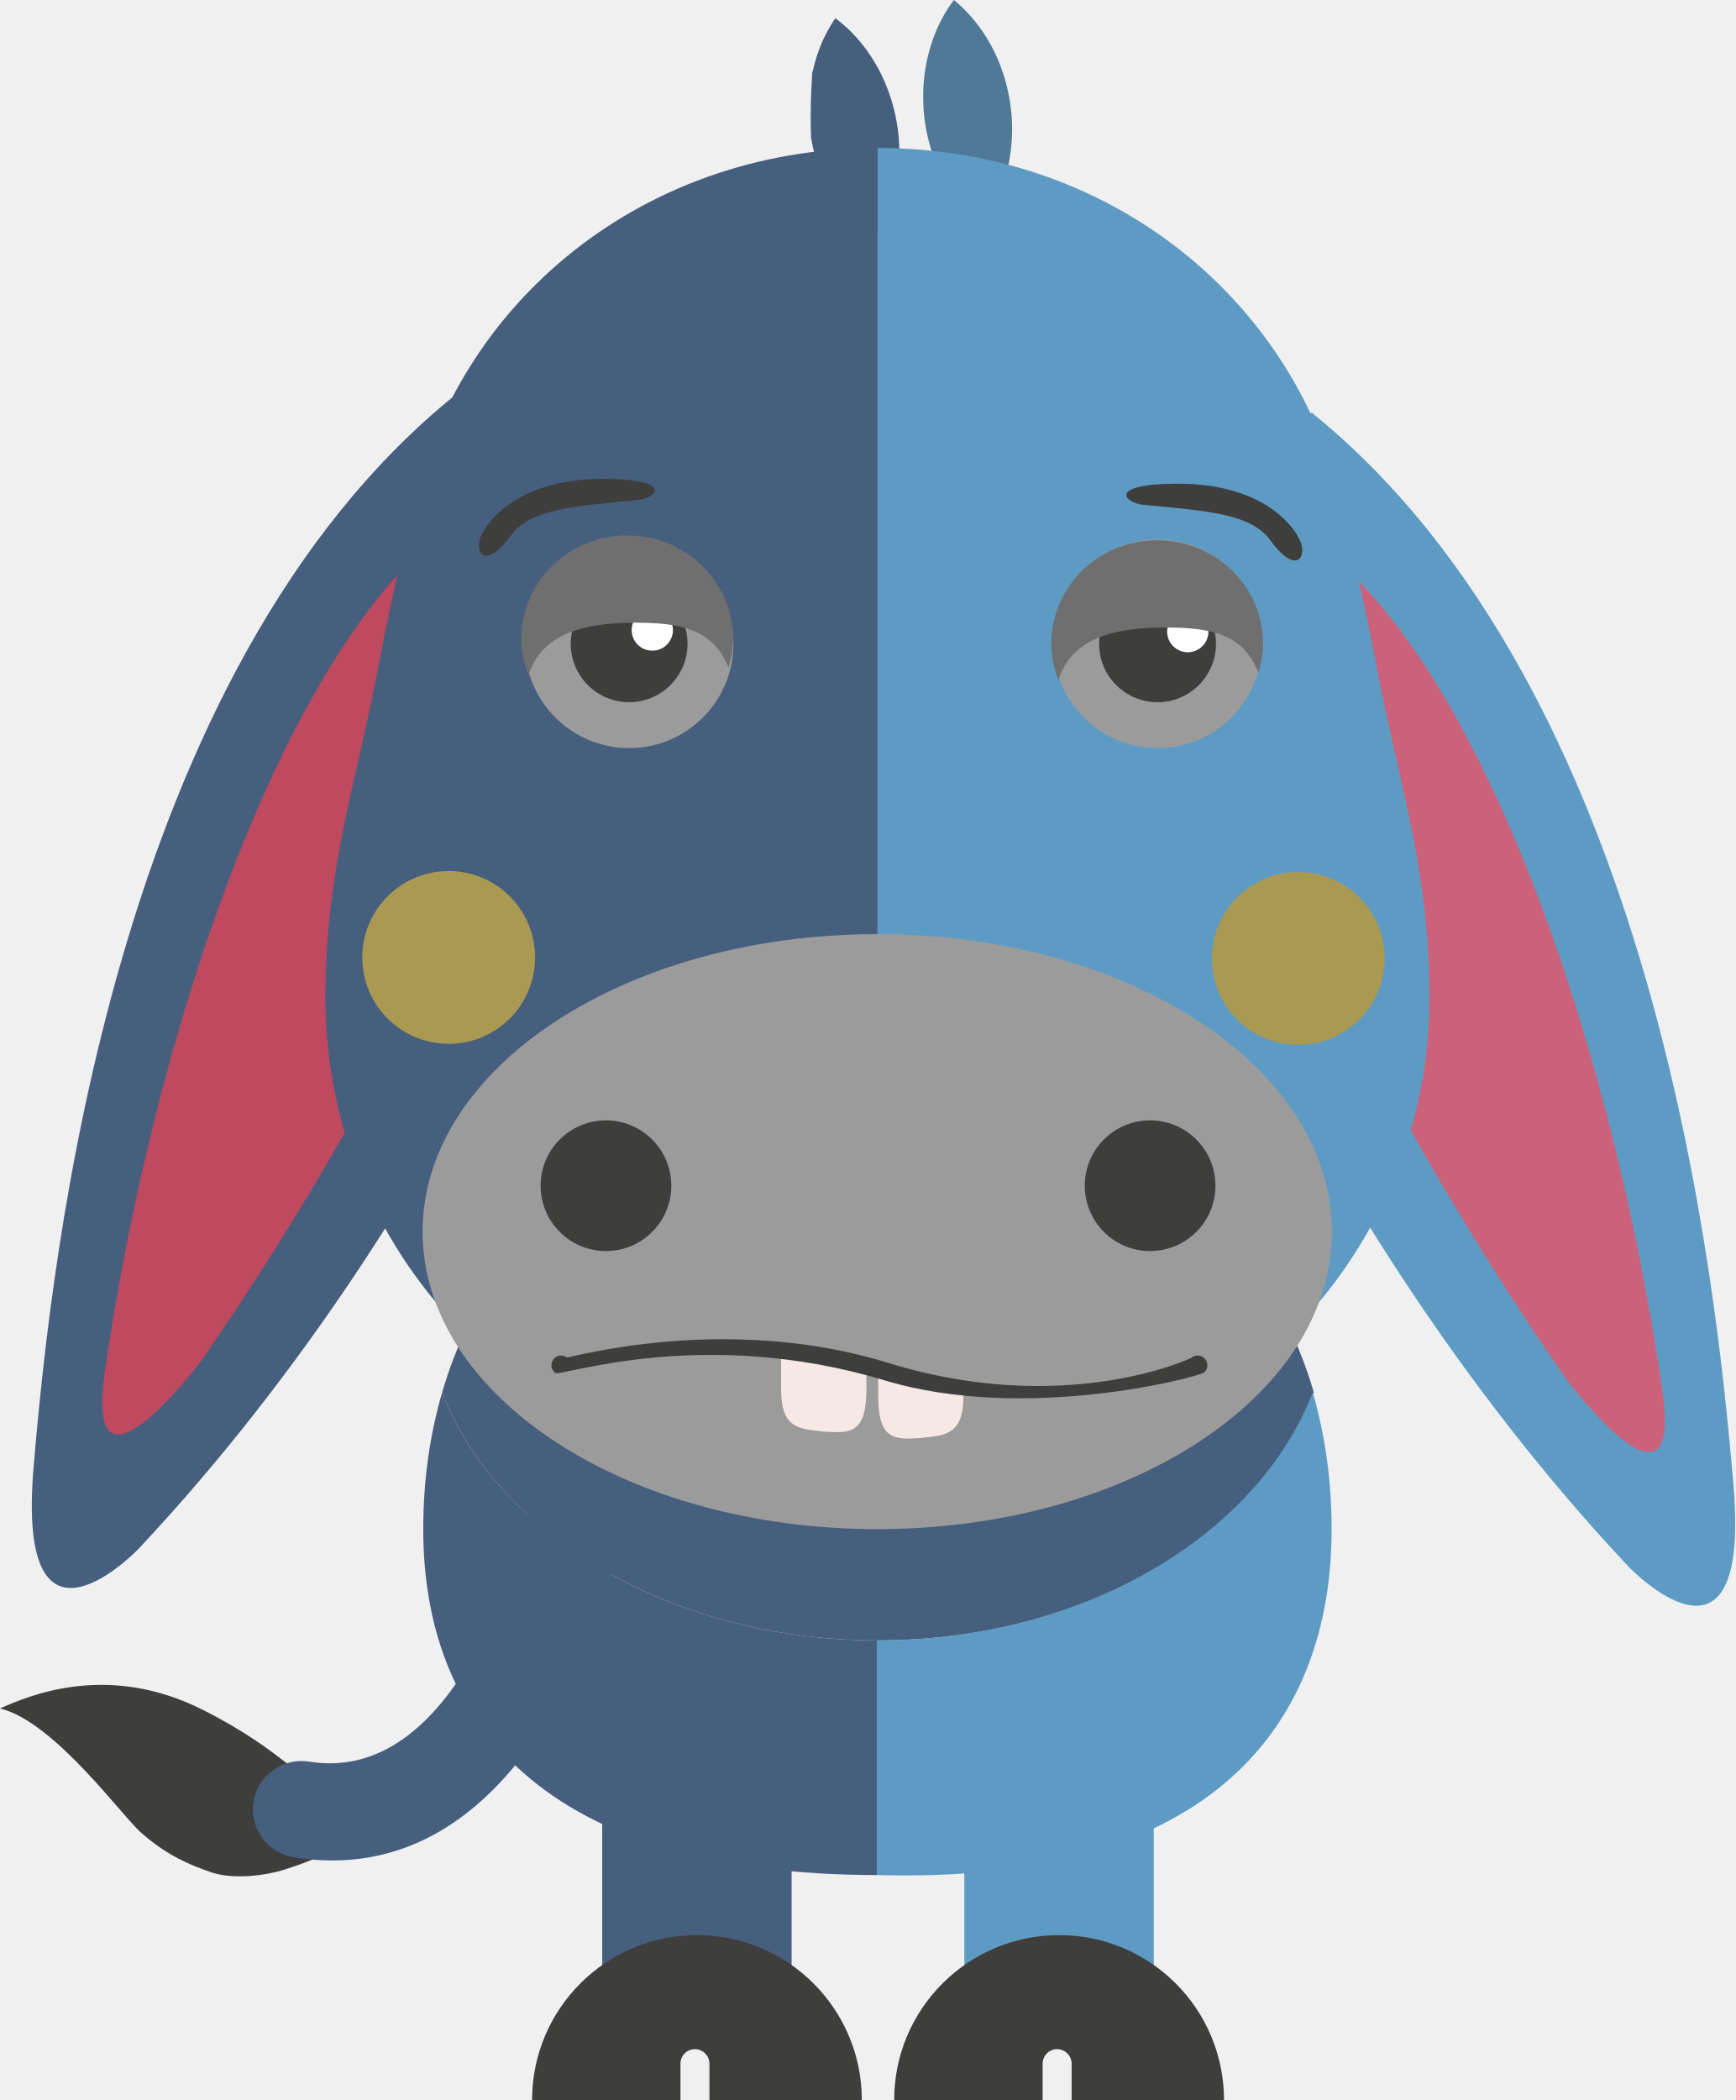
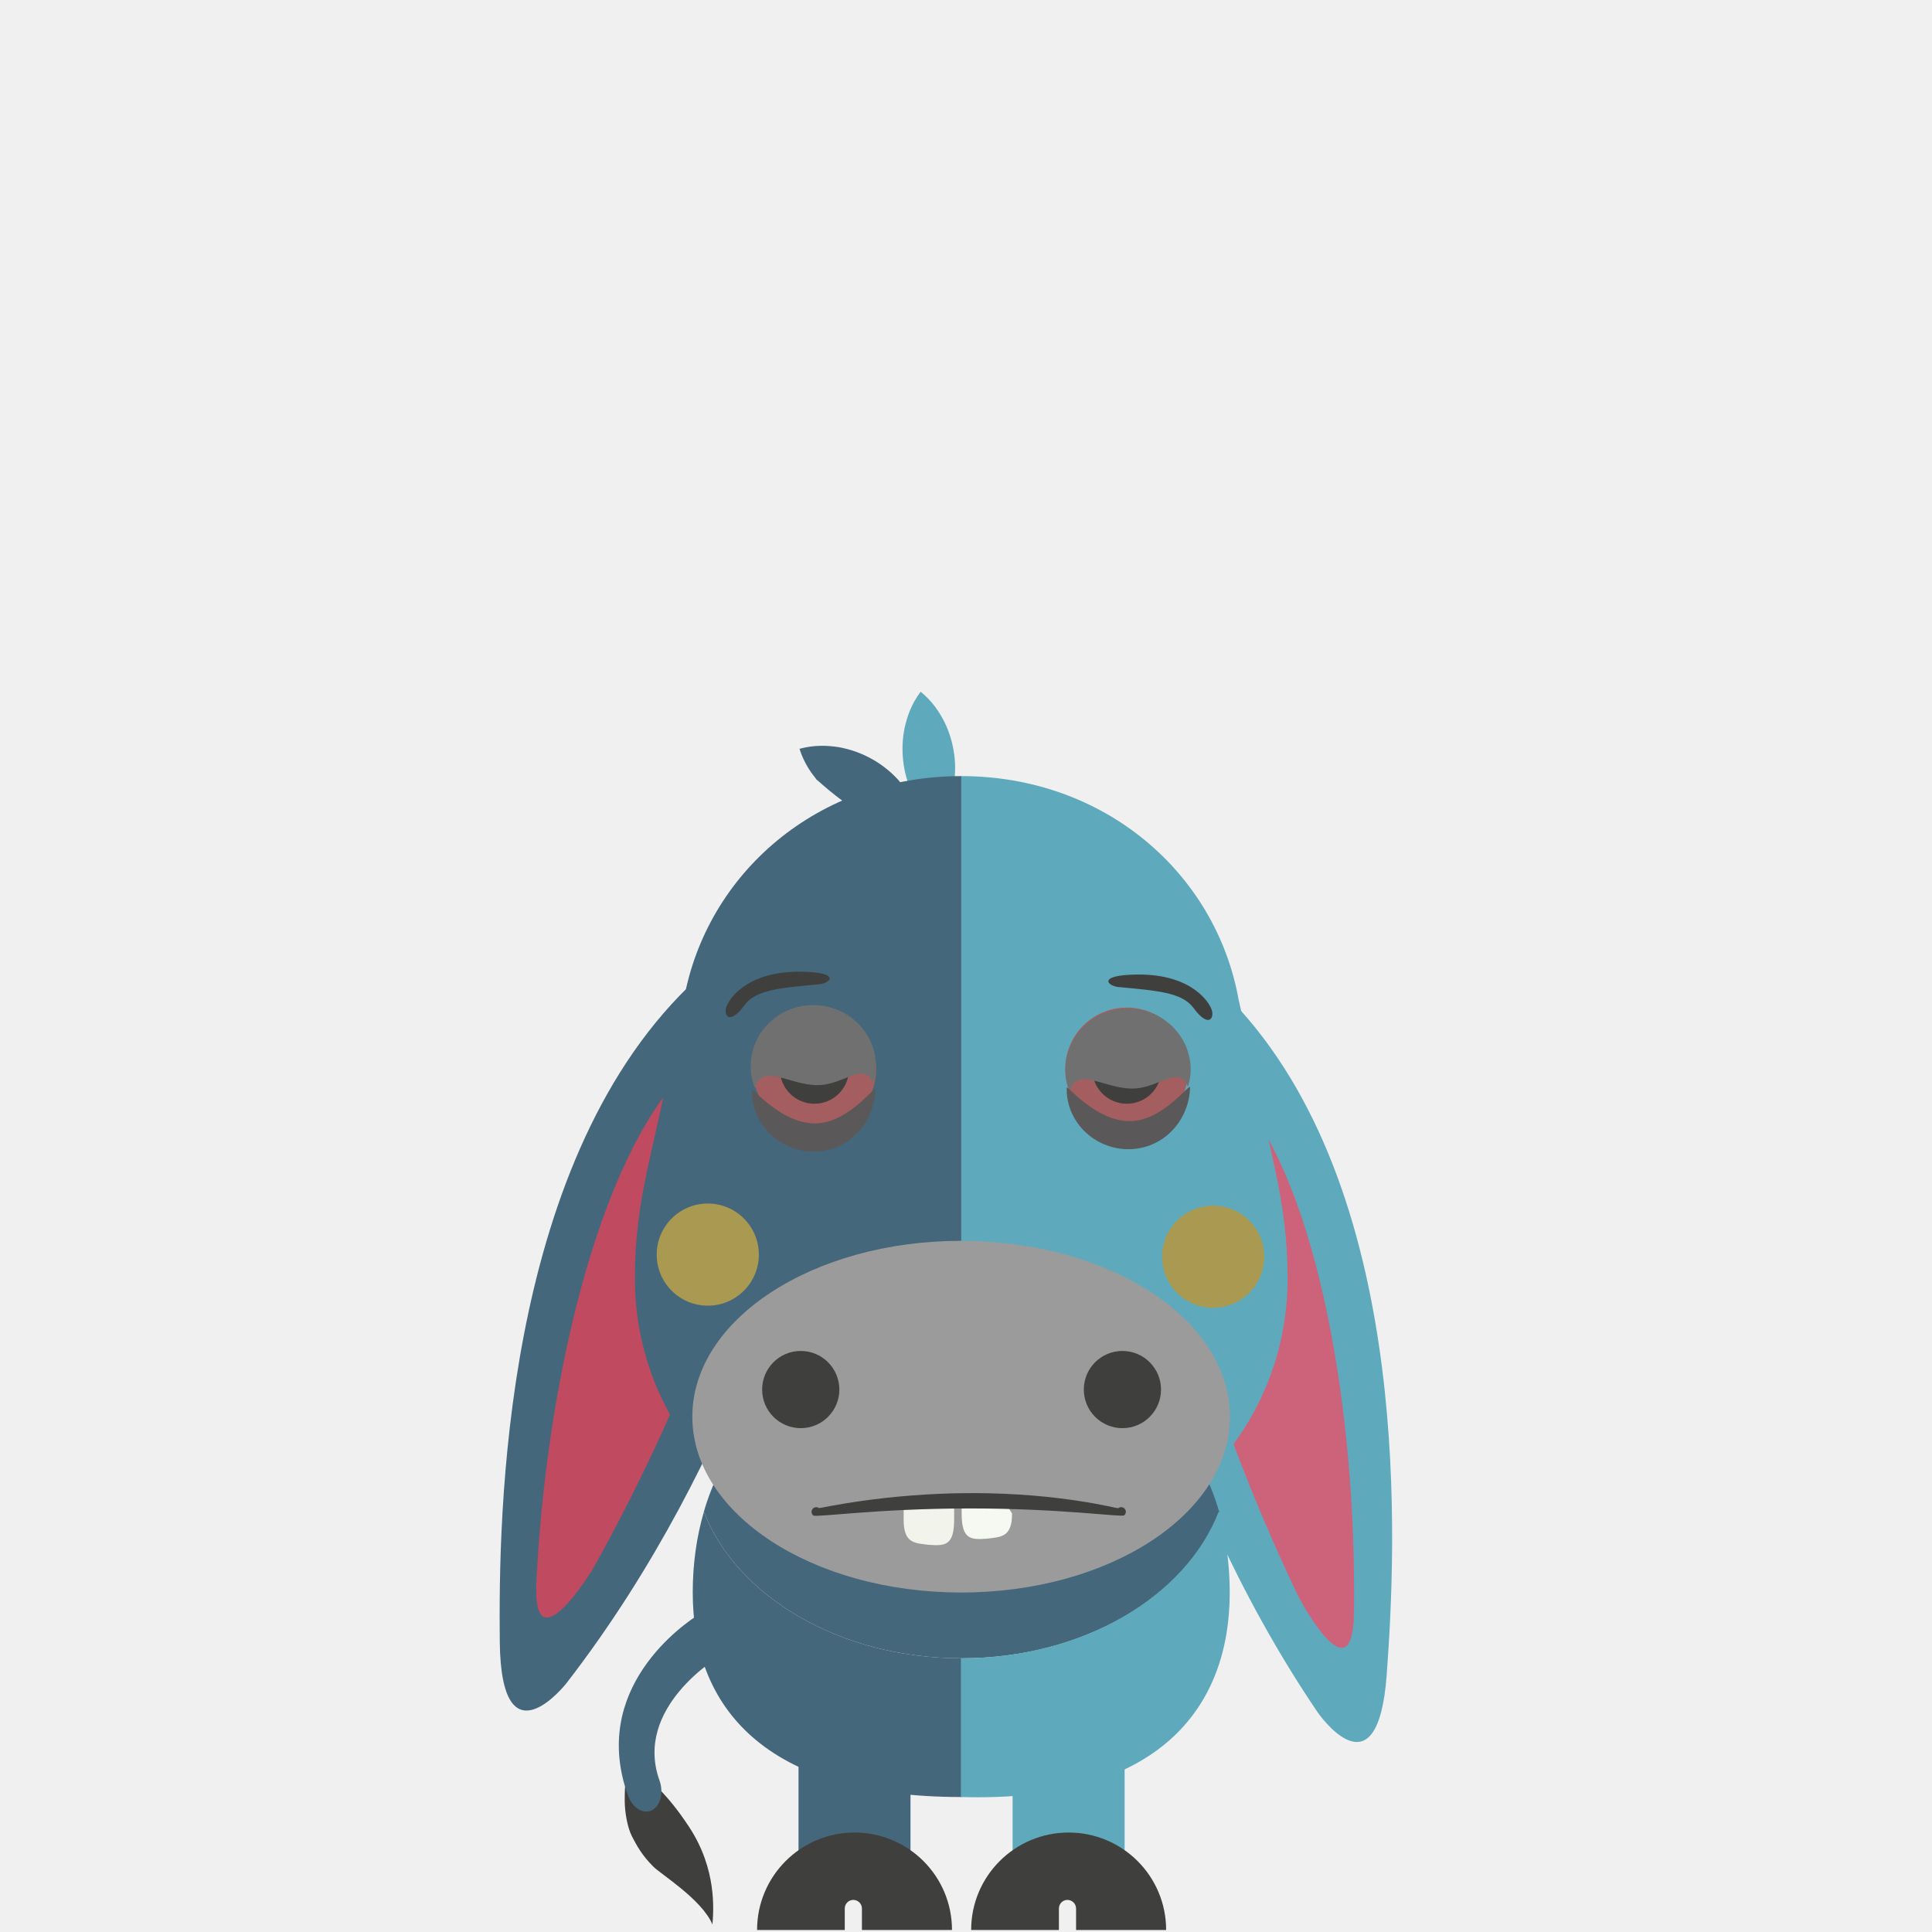
- <svg xmlns="http://www.w3.org/2000/svg" version="1.1" id="Layer_1" x="0px" y="0px" width="45.228px" height="54.727px" viewBox="0 0 45.228 54.727" enable-background="new 0 0 45.228 54.727" xml:space="preserve">
+ <svg xmlns="http://www.w3.org/2000/svg" version="1.1" id="Layer_1" x="0px" y="0px" width="108px" height="108px" viewBox="0 0 108 108" enable-background="new 0 0 108 108" xml:space="preserve">
  <g>
    <g>
      <g>
        <g>
-           <path fill="#5D9BC4" d="M29.933,20.183c0,0,3.706,11.248,12.496,20.626c0,0,3.218,3.398,2.753-2.105      c-0.465-5.506-2.078-20.761-11.001-27.956L29.933,20.183z" />
-         </g>
-       </g>
-       <g>
-         <g>
-           <path fill="#CC6279" d="M32.325,20.233c0,0,2.822,7.523,8.484,15.691c0,0,3.068,4.105,2.519,0.316      c-1.253-8.704-4.487-18.285-8.628-21.766L32.325,20.233z" />
+           <g>
+             <path fill="#5EAABC" d="M62.106,67.396c0,0,2.404,14.821,11.545,28.315c0,0,3.355,4.896,3.867-2.09       c0.512-6.988,1.527-26.411-8.217-37.196L62.106,67.396z" />
+           </g>
+         </g>
+         <g>
+           <g>
+             <path fill="#CD637A" d="M65.091,67.936c0,0,2.036,9.983,7.503,21.337c0,0,3.026,5.752,3.093,0.898       c0.163-11.15-1.982-23.791-6.478-28.975L65.091,67.936z" />
+           </g>
+         </g>
+       </g>
+     </g>
+     <g>
+       <g>
+         <g>
+           <g>
+             <path fill="#45677B" d="M44.973,66.562c0,0-3.334,14.64-13.308,27.53c0,0-3.655,4.676-3.727-2.324       c-0.071-7.008,0.141-26.458,10.544-36.608L44.973,66.562z" />
+           </g>
+         </g>
+         <g>
+           <g>
+             <path fill="#C04A60" d="M41.959,66.912c0,0-2.663,9.835-8.833,20.821c0,0-3.382,5.551-3.142,0.703       c0.541-11.135,3.478-23.619,8.287-28.509L41.959,66.912z" />
+           </g>
+         </g>
+       </g>
+     </g>
+     <g>
+       <g>
+         <g>
+           <g opacity="0.39">
+             <g>
+               <path fill="#C6CCD6" d="M53.753,92.7c6.817,0,12.566-3.455,14.402-8.193c-1.836-6.33-7.585-9.789-14.402-9.789        c-6.822,0-12.57,3.459-14.406,9.789C41.183,89.245,46.933,92.7,53.753,92.7z" />
+             </g>
+           </g>
+           <g>
+             <g>
+               <path fill="#45677B" d="M53.753,92.7c6.817,0,12.566-3.455,14.402-8.193c-1.836-6.33-7.585-9.789-14.402-9.789        c-6.822,0-12.57,3.459-14.406,9.789C41.183,89.245,46.933,92.7,53.753,92.7z" />
+             </g>
+           </g>
+           <g>
+             <g>
+               <path fill="#45677B" d="M39.348,84.509c-0.401,1.373-0.623,2.879-0.623,4.516c0,6.311,3.902,11.43,15.029,11.43V92.7        C46.933,92.7,41.183,89.245,39.348,84.509z" />
+             </g>
+           </g>
+           <g>
+             <g>
+               <path fill="#5EAABC" d="M68.122,84.509c0.399,1.373,0.621,2.879,0.621,4.516c0,6.311-3.816,11.752-15.028,11.43V92.7        C60.536,92.7,66.286,89.245,68.122,84.509z" />
+             </g>
+           </g>
+         </g>
+       </g>
+       <g>
+         <g>
+           <g>
+             <rect x="44.638" y="96.458" fill="#45677B" width="6.259" height="8.629" />
+           </g>
+         </g>
+         <g>
+           <g>
+             <rect x="56.605" y="96.458" fill="#5EAABC" width="6.262" height="8.629" />
+           </g>
+         </g>
+         <g>
+           <g>
+             <g>
+               <path fill="#3F3F3E" d="M47.703,106.206c0.264,0,0.479,0.219,0.479,0.482v1.199h5.035c0-3.01-2.439-5.447-5.449-5.447        c-3.008,0-5.447,2.438-5.447,5.447h4.902v-1.199C47.222,106.421,47.435,106.206,47.703,106.206z" />
+             </g>
+           </g>
+         </g>
+         <g>
+           <g>
+             <g>
+               <path fill="#3F3F3E" d="M59.668,106.206c0.267,0,0.485,0.219,0.485,0.482v1.199h5.035c0-3.01-2.44-5.447-5.448-5.447        c-3.014,0-5.452,2.438-5.452,5.447h4.906v-1.199C59.194,106.421,59.407,106.206,59.668,106.206z" />
+             </g>
+           </g>
+         </g>
+       </g>
+     </g>
+     <g>
+       <g>
+         <g>
+           <g>
+             <path fill="#45677B" d="M44.692,41.859c0.835-0.223,1.531-0.193,2.188-0.093c0.65,0.118,1.25,0.329,1.799,0.63       c0.549,0.297,1.053,0.682,1.502,1.166c0.443,0.495,0.845,1.066,1.109,1.893c-0.836,0.229-1.535,0.199-2.191,0.098       c-0.649-0.115-1.246-0.33-1.796-0.633c-1.461-1.062-2.117-1.84-1.502-1.17C45.36,43.254,44.956,42.683,44.692,41.859z" />
+           </g>
+         </g>
+         <g>
+           <g>
+             <path fill="#5EAABC" d="M51.466,38.666c0.666,0.551,1.049,1.135,1.347,1.729c0.285,0.598,0.458,1.207,0.534,1.828       c0.08,0.619,0.053,1.256-0.079,1.904c-0.146,0.646-0.376,1.307-0.896,2c-0.67-0.551-1.056-1.133-1.35-1.729       c-0.283-0.597-0.458-1.208-0.529-1.828c-0.073-0.622-0.055-1.255,0.08-1.901C50.721,40.02,50.946,39.358,51.466,38.666z" />
+           </g>
+         </g>
+       </g>
+       <g>
+         <g>
+           <g>
+             <path fill="#5EAABC" d="M70.188,60.297c-0.278-1.486-0.953-4.442-0.953-4.442c-1.276-7.035-7.472-12.47-15.507-12.47v44.536       c10.61,0,18.25-7.371,18.25-16.466C71.978,67.145,70.941,64.379,70.188,60.297z" />
+           </g>
+         </g>
+         <g>
+           <g>
+             <g>
+               <path fill="#45677B" d="M37.282,60.297c0.276-1.486,0.95-4.442,0.95-4.442c1.278-7.035,7.473-12.47,15.506-12.47v44.536        c-10.606,0-18.249-7.371-18.249-16.466C35.488,67.145,36.525,64.379,37.282,60.297z" />
+             </g>
+           </g>
+         </g>
+       </g>
+       <g>
+         <g>
+           <path fill="#9C9B9B" d="M68.754,79.194c0,5.43-6.729,9.828-15.027,9.828c-8.299,0-15.025-4.398-15.025-9.828      c0-5.432,6.729-9.831,15.025-9.831C62.024,69.363,68.754,73.763,68.754,79.194z" />
+         </g>
+       </g>
+       <g>
+         <g>
+           <g>
+             <circle fill="#3F3F3E" cx="44.762" cy="77.677" r="2.158" />
+           </g>
+         </g>
+         <g>
+           <g>
+             <circle fill="#3F3F3E" cx="62.744" cy="77.677" r="2.158" />
+           </g>
+         </g>
+       </g>
+       <g>
+         <g>
+           <g>
+             <circle fill="#A55E5F" cx="45.527" cy="59.769" r="3.446" />
+           </g>
+         </g>
+       </g>
+       <g>
+         <g>
+           <g>
+             <circle fill="#A55E5F" cx="62.991" cy="59.769" r="3.446" />
+           </g>
+         </g>
+       </g>
+       <g>
+         <g>
+           <g>
+             <circle fill="#3F3F3E" cx="62.991" cy="59.769" r="1.931" />
+           </g>
+         </g>
+       </g>
+       <g>
+         <g>
+           <circle fill="#FFFFFF" cx="46.294" cy="59.314" r="0.682" />
+         </g>
+       </g>
+       <g>
+         <g>
+           <circle fill="#FFFFFF" cx="63.99" cy="59.366" r="0.683" />
+         </g>
+       </g>
+       <g>
+         <g>
+           <g>
+             <path fill="#F2F4EB" d="M50.514,84.95c0,1.332,0.612,1.309,1.41,1.406l0,0c0.882,0.062,1.413,0.064,1.413-1.406v-0.898       c0,0.15-2.821-0.209-2.821-0.209v1.107H50.514z" />
+           </g>
+         </g>
+         <g>
+           <g>
+             <path fill="#F6F9F2" d="M56.575,84.603c0,1.336-0.61,1.311-1.41,1.41l0,0c-0.885,0.061-1.408,0.064-1.408-1.41v-0.896       c0,0.15,2.554,0.484,2.554,0.484L56.575,84.603L56.575,84.603z" />
+           </g>
+         </g>
+       </g>
+       <g>
+         <g>
+           <g>
+             <circle fill="#3F3F3E" cx="45.527" cy="59.769" r="1.931" />
+           </g>
+         </g>
+       </g>
+     </g>
+     <g>
+       <g>
+         <g>
+           <path fill="#3F3F3E" d="M39.827,107.579c0.062-0.789,0.252-3.082-1.302-5.447c-0.683-1.041-1.188-1.602-1.574-2.021      c-0.394-0.412-1.285-1.137-1.89-1.381c-0.067,0.791-0.141,0.936-0.139,1.924c0,0.617,0.142,1.492,0.409,2.008      s0.565,1.062,1.181,1.674C36.906,104.749,39.229,106.167,39.827,107.579z" />
+         </g>
+       </g>
+       <g>
+         <g>
+           <g>
+             <path fill="#45677B" d="M34.802,99.351c0.078,0.332,0.178,0.674,0.303,1.021c0.248,0.691,0.844,1.059,1.328,0.826       c0.486-0.234,0.678-0.982,0.433-1.67c-1.464-4.082,3.312-6.91,3.36-6.938c0.469-0.273,0.631-1.041,0.352-1.717       c-0.274-0.674-0.88-0.998-1.351-0.725C38.978,90.294,33.46,93.583,34.802,99.351z" />
+           </g>
+         </g>
+       </g>
+     </g>
+     <circle fill="#AA9951" cx="39.565" cy="70.133" r="2.855" />
+     <path fill="#AA9951" d="M70.67,70.25c0,1.576-1.276,2.857-2.859,2.857c-1.574,0-2.851-1.281-2.851-2.857s1.276-2.854,2.851-2.854   C69.393,67.396,70.67,68.674,70.67,70.25z" />
+     <path fill="#3F3F3E" d="M40.699,56.083c0,0,0.83-1.799,4.073-1.764c2.276,0.026,1.645,0.644,1.035,0.7   c-2.147,0.203-3.549,0.299-4.183,1.164C40.689,57.461,40.346,56.625,40.699,56.083z" />
+     <path fill="#3F3F3E" d="M67.638,56.242c0,0-0.831-1.801-4.073-1.765c-2.278,0.026-1.644,0.645-1.036,0.7   c2.147,0.201,3.551,0.299,4.185,1.164C67.646,57.618,67.992,56.785,67.638,56.242z" />
+     <g>
+       <g>
+         <g>
+           <path fill="#5A5858" d="M45.551,62.801c1.906,0,3.393-2.205,3.381-1.877c-0.063,1.904-1.543,3.447-3.446,3.447      c-1.905,0-3.507-1.545-3.45-3.447C42.039,60.757,43.647,62.801,45.551,62.801z" />
+         </g>
+       </g>
+     </g>
+     <g>
+       <g>
+         <g>
+           <path fill="#3F3F3E" d="M54.237,84.323c-5.119,0-8.618,0.51-8.768,0.396c-0.114-0.086-0.137-0.248-0.05-0.361      c0.086-0.115,0.248-0.139,0.364-0.055c0.034,0.027,3.643-0.838,8.583-0.838c4.931,0,8.11,0.875,8.143,0.846      c0.109-0.09,0.274-0.076,0.366,0.033c0.091,0.109,0.077,0.275-0.032,0.365C62.703,84.825,59.366,84.323,54.237,84.323z" />
+         </g>
+       </g>
+     </g>
+     <path fill="#707071" d="M63.296,60.852c1.497,0,2.609-1.387,3.108-0.098c0.094-0.305,0.156-0.621,0.156-0.954   c0-1.891-1.567-3.421-3.502-3.421c-1.933,0-3.498,1.53-3.498,3.421c0,0.427,0.089,0.831,0.234,1.208   C60.22,59.587,61.705,60.852,63.296,60.852z" />
+     <path fill="#707071" d="M45.701,60.66c1.497,0,2.608-1.389,3.108-0.098c0.093-0.305,0.155-0.623,0.155-0.955   c0-1.89-1.567-3.421-3.502-3.421c-1.934,0-3.499,1.531-3.499,3.421c0,0.428,0.089,0.832,0.236,1.207   C42.624,59.395,44.109,60.66,45.701,60.66z" />
+     <g>
+       <g>
+         <g>
+           <path fill="#5A5858" d="M63.146,62.672c1.905,0,3.393-2.205,3.381-1.877c-0.063,1.904-1.544,3.447-3.447,3.447      c-1.904,0-3.507-1.545-3.449-3.447C59.635,60.629,61.243,62.672,63.146,62.672z" />
        </g>
      </g>
    </g>
  </g>
-   <g>
-     <g>
-       <g>
-         <g>
-           <path fill="#465F7F" d="M16.124,19.72c0,0-3.707,11.247-12.496,20.626c0,0-3.218,3.398-2.753-2.104      c0.465-5.507,2.078-20.762,11.001-27.956L16.124,19.72z" />
-         </g>
-       </g>
-       <g>
-         <g>
-           <path fill="#BF495F" d="M13.731,19.771c0,0-2.822,7.524-8.484,15.691c0,0-3.068,4.105-2.519,0.316      c1.253-8.703,4.488-18.284,8.627-21.766L13.731,19.771z" />
-         </g>
-       </g>
-     </g>
-   </g>
-   <g>
-     <g>
-       <g>
-         <g opacity="0.39">
-           <g>
-             <path fill="#C6CCD6" d="M22.885,42.75c5.377,0,9.912-2.726,11.359-6.461c-1.447-4.993-5.982-7.722-11.359-7.722       c-5.38,0-9.914,2.729-11.361,7.722C12.972,40.024,17.506,42.75,22.885,42.75z" />
-           </g>
-         </g>
-         <g>
-           <g>
-             <path fill="#465F7F" d="M22.885,42.75c5.377,0,9.912-2.726,11.359-6.461c-1.447-4.993-5.982-7.722-11.359-7.722       c-5.38,0-9.914,2.729-11.361,7.722C12.972,40.024,17.506,42.75,22.885,42.75z" />
-           </g>
-         </g>
-         <g>
-           <g>
-             <path fill="#465F7F" d="M11.524,36.289c-0.316,1.083-0.492,2.271-0.492,3.562c0,4.977,3.079,9.014,11.853,9.014V42.75       C17.506,42.75,12.972,40.024,11.524,36.289z" />
-           </g>
-         </g>
-         <g>
-           <g>
-             <path fill="#5D9BC4" d="M34.217,36.289c0.315,1.083,0.491,2.271,0.491,3.562c0,4.977-3.011,9.268-11.853,9.014V42.75       C28.236,42.75,32.769,40.024,34.217,36.289z" />
-           </g>
-         </g>
-       </g>
-     </g>
-     <g>
-       <g>
-         <g>
-           <rect x="15.697" y="45.712" fill="#465F7F" width="4.936" height="6.807" />
-         </g>
-       </g>
-       <g>
-         <g>
-           <rect x="25.135" y="45.712" fill="#5D9BC4" width="4.938" height="6.807" />
-         </g>
-       </g>
-       <g>
-         <g>
-           <g>
-             <path fill="#3E3E3D" d="M18.114,53.402c0.208,0,0.377,0.171,0.377,0.38v0.945h3.972c0-2.373-1.925-4.297-4.298-4.297       c-2.373,0-4.296,1.924-4.296,4.297h3.867v-0.945C17.735,53.571,17.903,53.402,18.114,53.402z" />
-           </g>
-         </g>
-       </g>
-       <g>
-         <g>
-           <g>
-             <path fill="#3E3E3D" d="M27.55,53.402c0.211,0,0.382,0.171,0.382,0.38v0.945h3.971c0-2.373-1.924-4.297-4.297-4.297       c-2.374,0-4.299,1.924-4.299,4.297h3.869v-0.945C27.176,53.571,27.344,53.402,27.55,53.402z" />
-           </g>
-         </g>
-       </g>
-     </g>
-   </g>
-   <g>
-     <g>
-       <g>
-         <g>
-           <path fill="#465F7F" d="M21.773,0.474c0.544,0.41,0.865,0.856,1.12,1.314c0.244,0.46,0.403,0.936,0.484,1.424      c0.083,0.484,0.088,0.984,0.005,1.5c-0.091,0.516-0.252,1.043-0.638,1.608c-0.547-0.409-0.869-0.858-1.124-1.314      c-0.244-0.46-0.401-0.935-0.48-1.422c-0.049-1.424,0.114-2.209-0.001-1.502C21.232,1.565,21.391,1.038,21.773,0.474z" />
-         </g>
-       </g>
-       <g>
-         <g>
-           <path fill="#507997" d="M24.863,0c0.525,0.434,0.828,0.895,1.062,1.362c0.225,0.472,0.359,0.953,0.421,1.442      c0.062,0.489,0.041,0.991-0.063,1.501c-0.114,0.511-0.296,1.031-0.706,1.578c-0.528-0.434-0.833-0.893-1.064-1.363      c-0.224-0.471-0.361-0.952-0.418-1.442c-0.058-0.49-0.042-0.989,0.063-1.5C24.275,1.066,24.455,0.546,24.863,0z" />
-         </g>
-       </g>
-     </g>
-     <g>
-       <g>
-         <g>
-           <path fill="#5D9BC4" d="M35.847,17.195c-0.22-1.174-0.753-3.504-0.753-3.504c-1.006-5.548-5.892-9.835-12.229-9.835V38.98      c8.367,0,14.393-5.813,14.393-12.986C37.258,22.594,36.442,20.414,35.847,17.195z" />
-         </g>
-       </g>
-       <g>
-         <g>
-           <g>
-             <path fill="#465F7F" d="M9.896,17.195c0.217-1.174,0.75-3.504,0.75-3.504c1.008-5.548,5.893-9.835,12.227-9.835V38.98       c-8.364,0-14.391-5.813-14.391-12.986C8.481,22.594,9.298,20.414,9.896,17.195z" />
-           </g>
-         </g>
-       </g>
-     </g>
-     <g>
-       <g>
-         <path fill="#9C9B9B" d="M34.716,32.098c0,4.281-5.307,7.752-11.851,7.752c-6.545,0-11.85-3.471-11.85-7.752     c0-4.284,5.306-7.754,11.85-7.754S34.716,27.814,34.716,32.098z" />
-       </g>
-     </g>
-     <g>
-       <g>
-         <g>
-           <circle fill="#3E3E3D" cx="15.794" cy="30.9" r="1.703" />
-         </g>
-       </g>
-       <g>
-         <g>
-           <circle fill="#3E3E3D" cx="29.977" cy="30.9" r="1.703" />
-         </g>
-       </g>
-     </g>
-     <g>
-       <g>
-         <g>
-           <circle fill="#9C9B9B" cx="16.398" cy="16.777" r="2.719" />
-         </g>
-       </g>
-     </g>
-     <g>
-       <g>
-         <g>
-           <circle fill="#9C9B9B" cx="30.171" cy="16.777" r="2.719" />
-         </g>
-       </g>
-     </g>
-     <g>
-       <g>
-         <g>
-           <circle fill="#3E3E3D" cx="16.398" cy="16.778" r="1.522" />
-         </g>
-       </g>
-     </g>
-     <g>
-       <g>
-         <g>
-           <circle fill="#3E3E3D" cx="30.171" cy="16.777" r="1.523" />
-         </g>
-       </g>
-     </g>
-     <g>
-       <g>
-         <circle fill="#FFFFFF" cx="17.002" cy="16.419" r="0.538" />
-       </g>
-     </g>
-     <g>
-       <g>
-         <circle fill="#FFFFFF" cx="30.959" cy="16.46" r="0.538" />
-       </g>
-     </g>
-     <g>
-       <g>
-         <g>
-           <path fill="#F6E9E5" d="M20.358,36.198c0,1.052,0.482,1.033,1.112,1.11l0,0c0.695,0.048,1.113,0.051,1.113-1.11V35.49      c0,0.119-2.223-0.165-2.223-0.165v0.873H20.358z" />
-         </g>
-       </g>
-       <g>
-         <g>
-           <path fill="#F6E9E5" d="M25.112,36.365c0,1.052-0.482,1.033-1.113,1.11l0,0c-0.696,0.048-1.109,0.051-1.109-1.11v-0.708      c0,0.119,2.014,0.382,2.014,0.382L25.112,36.365L25.112,36.365z" />
-         </g>
-       </g>
-     </g>
-     <g>
-       <g>
-         <g>
-           <path fill="#3E3E3D" d="M23.069,35.976c-4.772-1.438-8.452-0.086-8.597-0.196c-0.112-0.084-0.133-0.241-0.049-0.352      c0.084-0.113,0.241-0.135,0.354-0.052c0.033,0.026,4.126-1.172,8.376,0.142c4.585,1.417,7.87-0.107,7.902-0.135      c0.106-0.088,0.267-0.074,0.356,0.033s0.075,0.266-0.031,0.354C31.245,35.882,26.736,37.081,23.069,35.976z" />
-         </g>
-       </g>
-     </g>
-   </g>
-   <g>
-     <g>
-       <g>
-         <path fill="#3E3E3D" d="M0,44.523c0.713-0.314,2.786-1.233,5.299,0.043c1.107,0.561,1.732,1.04,2.201,1.406     c0.466,0.378,1.324,1.301,1.678,1.997c-0.713,0.32-0.832,0.456-1.742,0.747c-0.568,0.183-1.407,0.262-1.94,0.074     c-0.532-0.189-1.101-0.405-1.794-1.009C3.234,47.403,1.429,44.865,0,44.523z" />
-       </g>
-     </g>
-     <g>
-       <g>
-         <g>
-           <path fill="#465F7F" d="M8.661,48.485c-0.323,0-0.659-0.027-1.008-0.084c-0.688-0.111-1.156-0.76-1.044-1.447      c0.111-0.688,0.759-1.154,1.447-1.045c4.075,0.655,5.659-6.265,5.674-6.333c0.151-0.679,0.824-1.111,1.505-0.957      c0.681,0.15,1.109,0.825,0.958,1.506C16.114,40.484,14.265,48.485,8.661,48.485z" />
-         </g>
-       </g>
-     </g>
-   </g>
-   <circle fill="#AA9952" cx="11.695" cy="24.951" r="2.252" />
-   <path fill="#AA9952" d="M36.091,24.976c0,1.244-1.007,2.253-2.254,2.253c-1.244,0-2.25-1.009-2.25-2.253  c0-1.243,1.006-2.251,2.25-2.251C35.084,22.725,36.091,23.733,36.091,24.976z" />
-   <path fill="#3E3E3D" d="M12.59,13.871c0,0,0.655-1.419,3.213-1.391c1.795,0.021,1.296,0.508,0.816,0.552  c-1.694,0.16-2.799,0.236-3.3,0.918C12.583,14.958,12.312,14.299,12.59,13.871z" />
-   <path fill="#3E3E3D" d="M33.836,13.996c0,0-0.655-1.419-3.213-1.391c-1.796,0.021-1.296,0.507-0.816,0.552  c1.694,0.159,2.799,0.235,3.3,0.918C33.843,15.083,34.115,14.424,33.836,13.996z" />
-   <path fill="#706F70" d="M16.551,16.228c1.181,0,2.042,0.158,2.436,1.175c0.073-0.241,0.123-0.49,0.123-0.752  c0-1.491-1.236-2.698-2.761-2.698c-1.525,0-2.76,1.207-2.76,2.698c0,0.336,0.07,0.655,0.187,0.952  C14.109,16.482,15.296,16.228,16.551,16.228z" />
-   <path fill="#706F70" d="M30.363,16.353c1.182,0,2.042,0.158,2.437,1.175c0.073-0.241,0.123-0.49,0.123-0.752  c0-1.491-1.235-2.698-2.761-2.698s-2.761,1.207-2.761,2.698c0,0.336,0.07,0.655,0.187,0.952  C27.921,16.607,29.109,16.353,30.363,16.353z" />
</svg>
